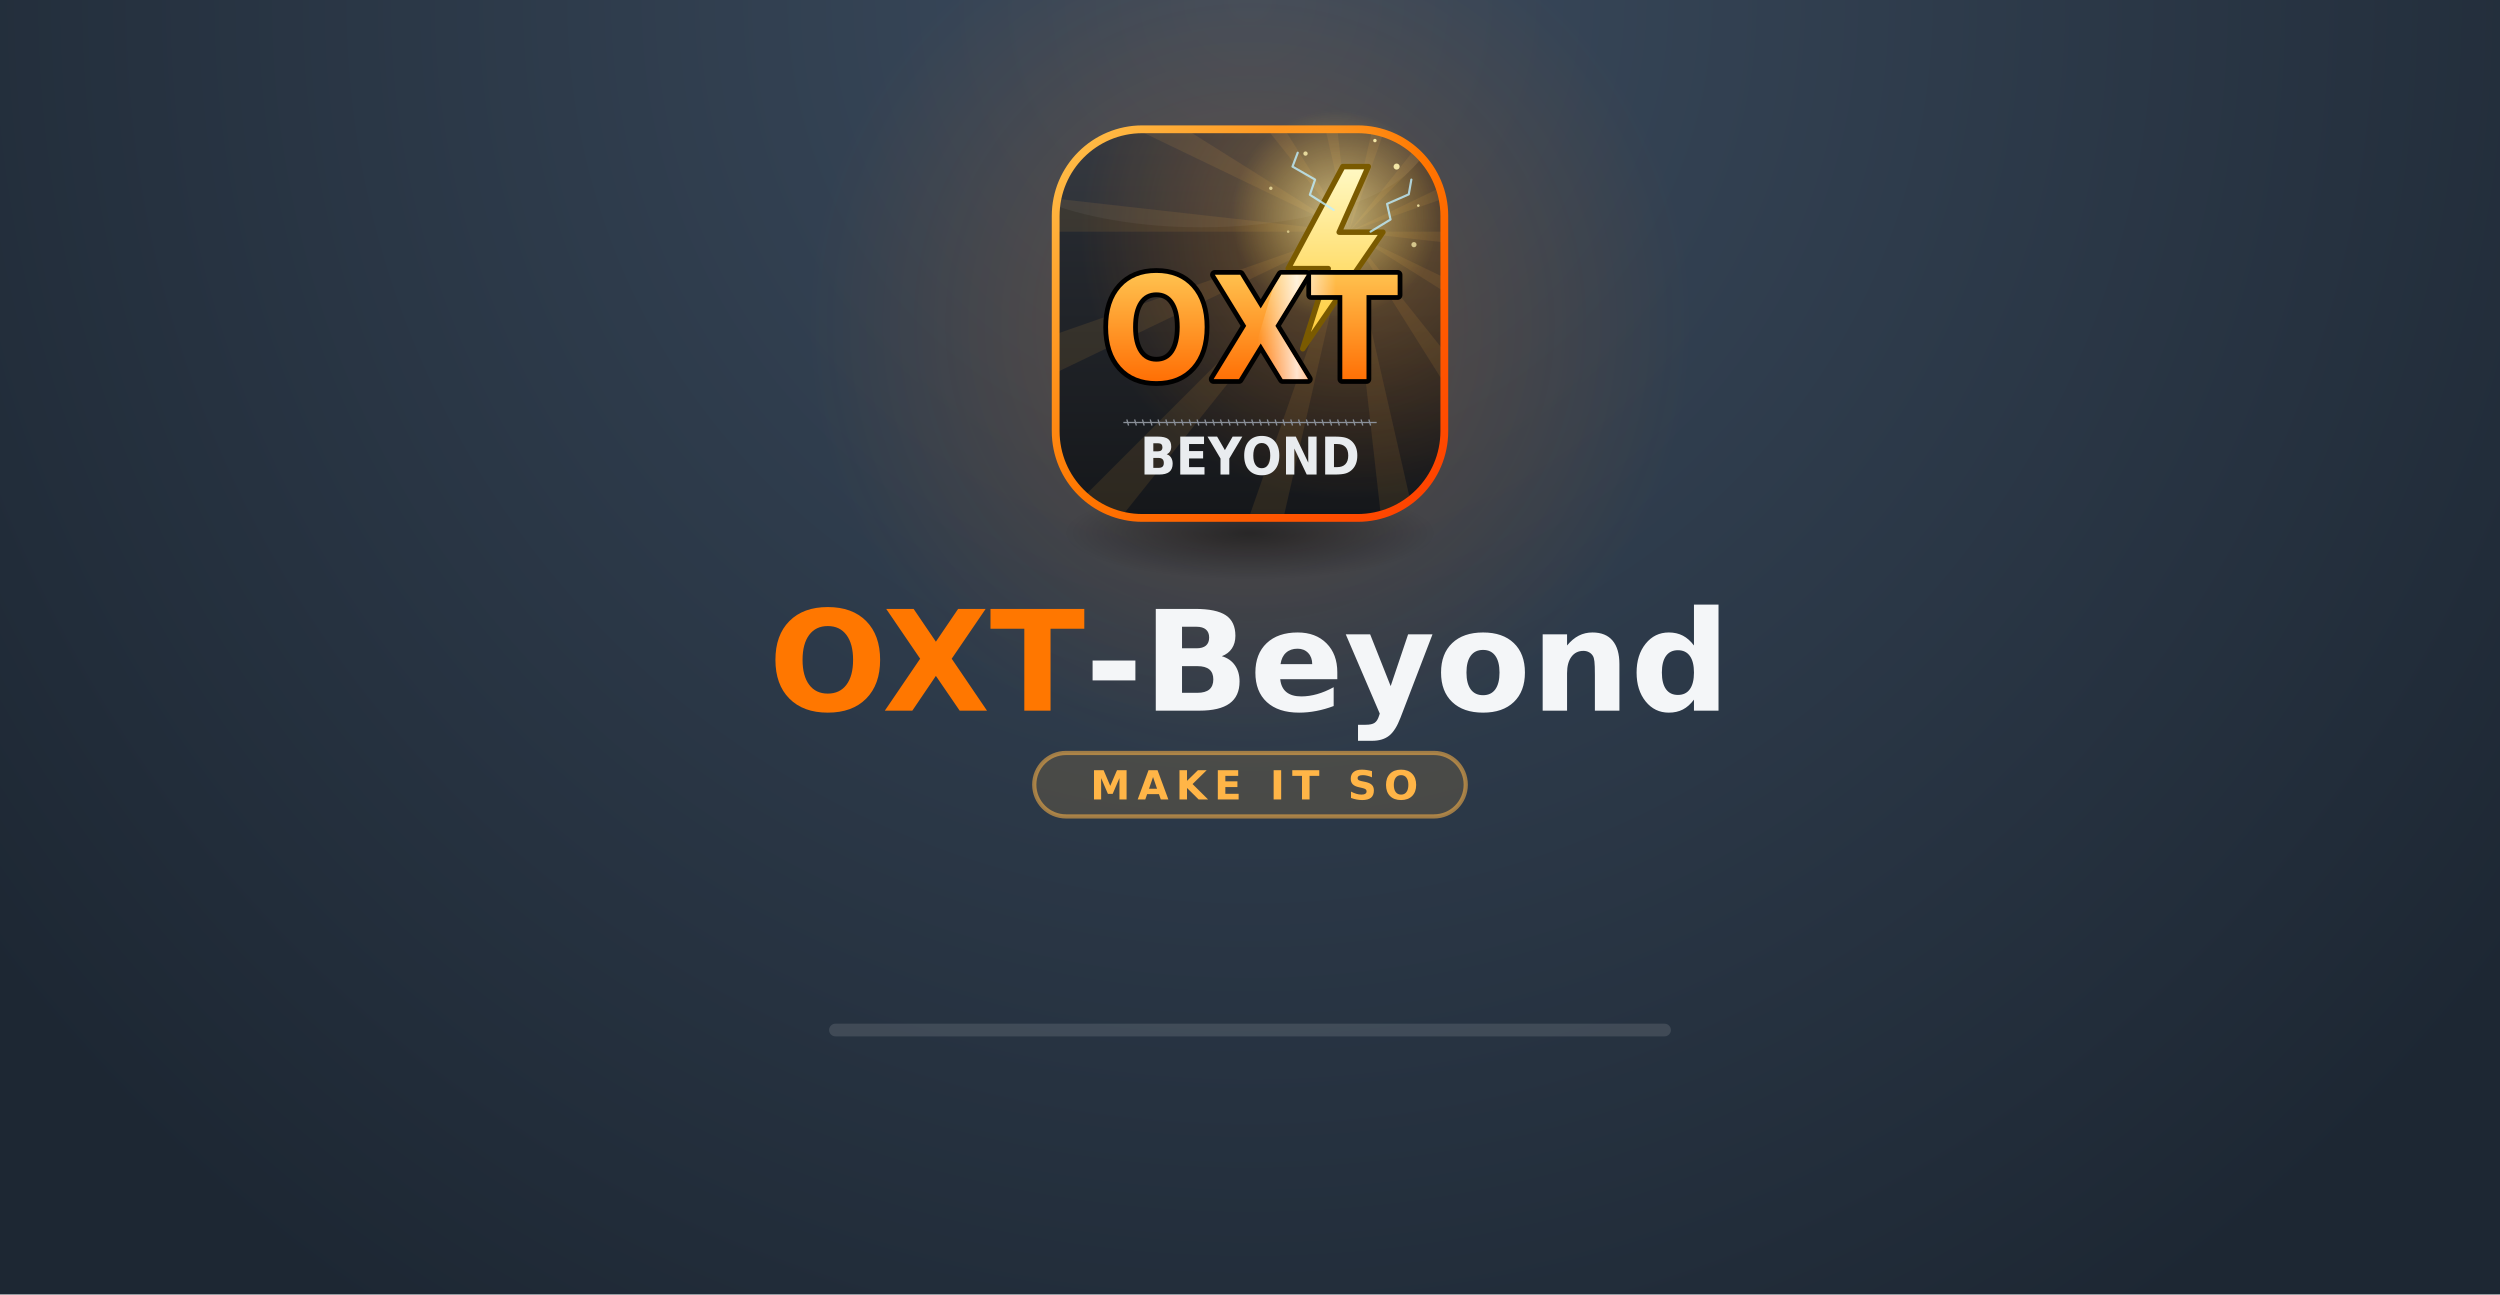
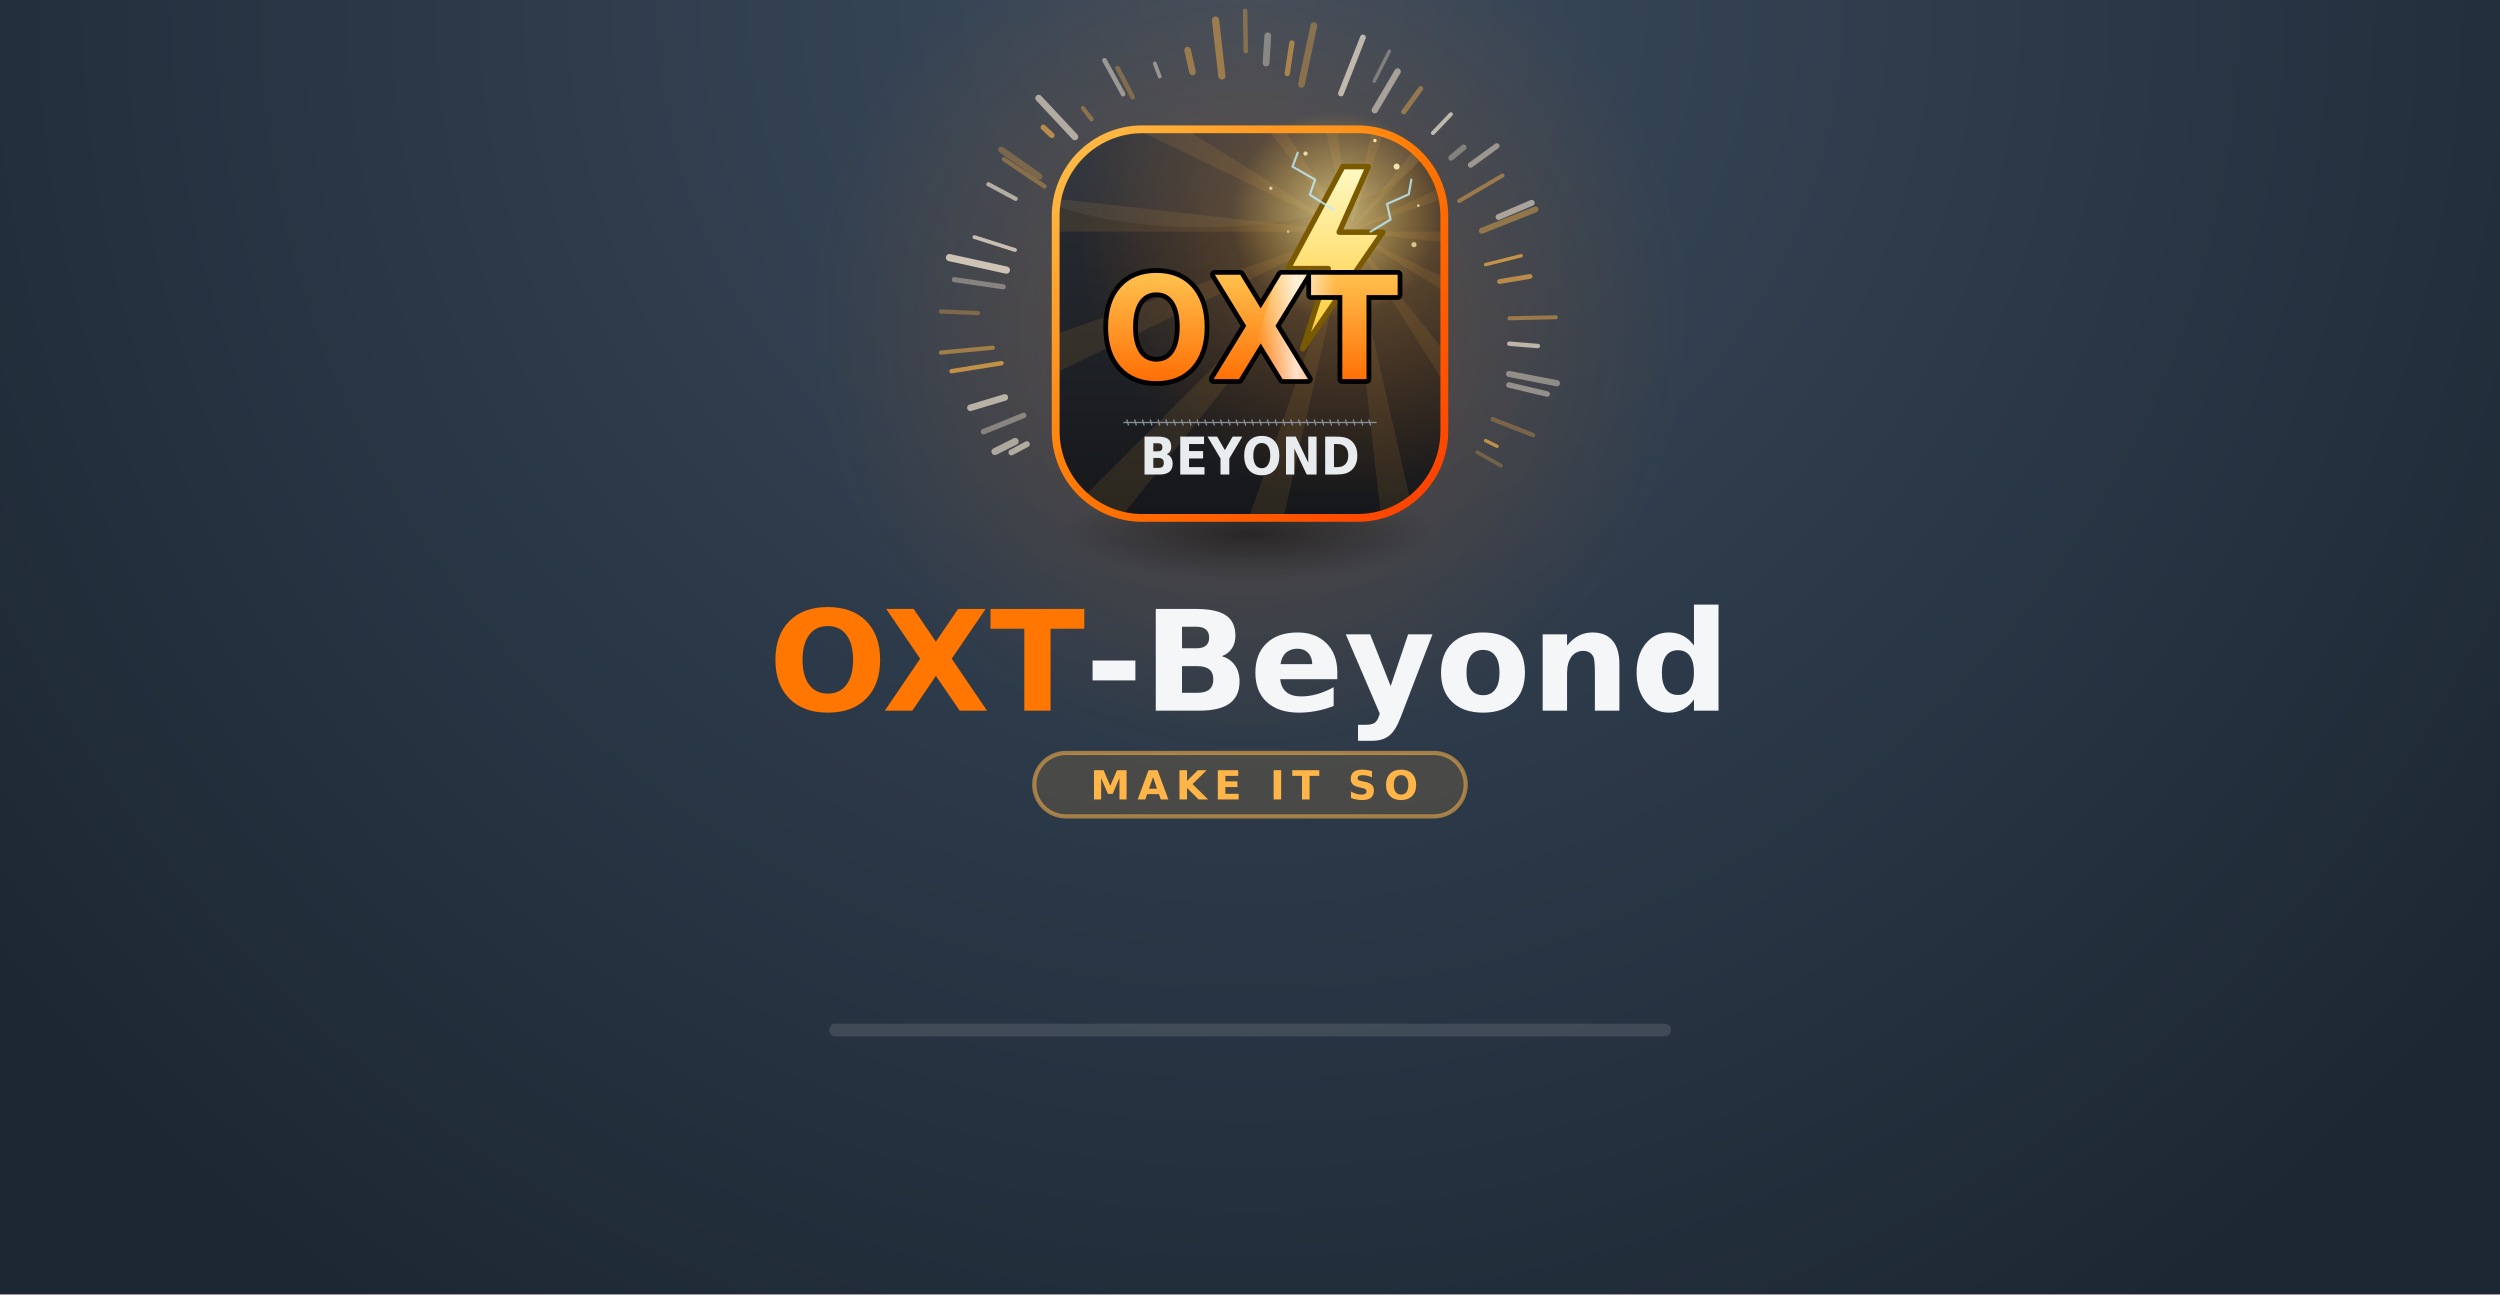
<svg xmlns="http://www.w3.org/2000/svg" width="1182" height="612" viewBox="0 0 1182 612">
  <defs>
    <radialGradient id="desk" gradientUnits="userSpaceOnUse" cx="591" cy="0" r="1000">
      <stop offset="0" stop-color="#3B4B5E" />
      <stop offset="0.75" stop-color="#1D2733" />
    </radialGradient>
    <radialGradient id="warm" cx="0.5" cy="0.5" r="0.5">
      <stop offset="0" stop-color="#FF7700" stop-opacity="0.22" />
      <stop offset="1" stop-color="#FF7700" stop-opacity="0" />
    </radialGradient>
    <radialGradient id="drop" cx="0.5" cy="0.5" r="0.5">
      <stop offset="0" stop-color="#000" stop-opacity="0.45" />
      <stop offset="1" stop-color="#000" stop-opacity="0" />
    </radialGradient>
  </defs>
  <rect width="1182" height="612" fill="url(#desk)" />
  <circle cx="591" cy="153" r="210" fill="url(#warm)" />
+   <path d="M713.6 162.5 L727.1 163.6" stroke="#F3E7D3" stroke-opacity="0.69" stroke-width="2.1" stroke-linecap="round" />
+   <path d="M713.5 176.8 L736.1 181.2" stroke="#F3E7D3" stroke-opacity="0.45" stroke-width="2.9" stroke-linecap="round" />
+   <path d="M713.4 182.0 L731.5 186.3" stroke="#F3E7D3" stroke-opacity="0.47" stroke-width="2.6" stroke-linecap="round" />
+   <path d="M705.7 198.2 L724.8 205.7" stroke="#E3A548" stroke-opacity="0.34" stroke-width="2.1" stroke-linecap="round" />
+   <path d="M702.4 208.3 L707.8 211.0" stroke="#E3A548" stroke-opacity="0.78" stroke-width="1.6" stroke-linecap="round" />
+   <path d="M698.4 213.8 L709.7 220.2" stroke="#E3A548" stroke-opacity="0.32" stroke-width="1.7" stroke-linecap="round" />
+   <path d="M485.5 210.0 L478.2 213.9" stroke="#F3E7D3" stroke-opacity="0.63" stroke-width="2.8" stroke-linecap="round" />
+   <path d="M480.0 208.7 L470.4 213.5" stroke="#F3E7D3" stroke-opacity="0.61" stroke-width="3.3" stroke-linecap="round" />
+   <path d="M484.0 196.4 L465.0 204.1" stroke="#F3E7D3" stroke-opacity="0.39" stroke-width="2.6" stroke-linecap="round" />
+   <path d="M475.1 187.9 L458.8 192.8" stroke="#F3E7D3" stroke-opacity="0.67" stroke-width="3.1" stroke-linecap="round" />
+   <path d="M473.5 171.7 L449.9 175.5" stroke="#E3A548" stroke-opacity="0.79" stroke-width="2.1" stroke-linecap="round" />
+   <path d="M469.4 164.4 L444.9 166.7" stroke="#E3A548" stroke-opacity="0.58" stroke-width="2.0" stroke-linecap="round" />
+   <path d="M462.4 148.0 L444.9 147.3" stroke="#E3A548" stroke-opacity="0.37" stroke-width="2.0" stroke-linecap="round" />
+   <path d="M474.3 135.6 L451.2 132.2" stroke="#F3E7D3" stroke-opacity="0.38" stroke-width="2.4" stroke-linecap="round" />
+   <path d="M475.8 127.7 L448.9 121.8" stroke="#F3E7D3" stroke-opacity="0.78" stroke-width="3.4" stroke-linecap="round" />
+   <path d="M479.9 118.2 L460.7 112.1" stroke="#F3E7D3" stroke-opacity="0.75" stroke-width="1.8" stroke-linecap="round" />
+   <path d="M480.2 94.0 L467.3 87.1" stroke="#F3E7D3" stroke-opacity="0.63" stroke-width="2.0" stroke-linecap="round" />
+   <path d="M493.8 88.1 L474.7 75.3" stroke="#E3A548" stroke-opacity="0.42" stroke-width="2.1" stroke-linecap="round" />
+   <path d="M491.4 83.4 L473.4 70.8" stroke="#E3A548" stroke-opacity="0.33" stroke-width="3.0" stroke-linecap="round" />
+   <path d="M497.3 64.0 L493.3 60.2" stroke="#E3A548" stroke-opacity="0.72" stroke-width="2.6" stroke-linecap="round" />
+   <path d="M508.2 64.7 L491.1 46.4" stroke="#F3E7D3" stroke-opacity="0.62" stroke-width="3.2" stroke-linecap="round" />
+   <path d="M516.1 56.4 L512.0 51.1" stroke="#E3A548" stroke-opacity="0.44" stroke-width="2.0" stroke-linecap="round" />
+   <path d="M531.0 44.5 L522.2 28.5" stroke="#F3E7D3" stroke-opacity="0.50" stroke-width="2.2" stroke-linecap="round" />
+   <path d="M535.5 45.9 L528.4 32.2" stroke="#E3A548" stroke-opacity="0.36" stroke-width="2.2" stroke-linecap="round" />
+   <path d="M548.3 36.2 L546.0 30.0" stroke="#F3E7D3" stroke-opacity="0.47" stroke-width="1.8" stroke-linecap="round" />
+   <path d="M563.8 34.0 L561.5 23.7" stroke="#E3A548" stroke-opacity="0.53" stroke-width="3.1" stroke-linecap="round" />
+   <path d="M577.7 35.9 L574.7 9.5" stroke="#E3A548" stroke-opacity="0.54" stroke-width="3.4" stroke-linecap="round" />
+   <path d="M589.0 24.2 L588.7 5.1" stroke="#E3A548" stroke-opacity="0.40" stroke-width="2.1" stroke-linecap="round" />
+   <path d="M598.6 29.8 L599.4 16.9" stroke="#F3E7D3" stroke-opacity="0.38" stroke-width="3.2" stroke-linecap="round" />
+   <path d="M608.6 34.8 L610.8 20.3" stroke="#E3A548" stroke-opacity="0.61" stroke-width="2.5" stroke-linecap="round" />
+   <path d="M615.3 39.9 L621.2 12.1" stroke="#E3A548" stroke-opacity="0.41" stroke-width="3.2" stroke-linecap="round" />
+   <path d="M634.0 44.2 L644.4 17.7" stroke="#F3E7D3" stroke-opacity="0.70" stroke-width="2.7" stroke-linecap="round" />
+   <path d="M649.7 38.4 L656.9 24.2" stroke="#F3E7D3" stroke-opacity="0.34" stroke-width="1.6" stroke-linecap="round" />
+   <path d="M650.0 52.1 L660.8 33.8" stroke="#F3E7D3" stroke-opacity="0.55" stroke-width="3.0" stroke-linecap="round" />
+   <path d="M663.7 52.9 L671.7 41.9" stroke="#E3A548" stroke-opacity="0.50" stroke-width="2.4" stroke-linecap="round" />
+   <path d="M677.5 62.9 L686.0 54.0" stroke="#F3E7D3" stroke-opacity="0.70" stroke-width="1.9" stroke-linecap="round" />
+   <path d="M686.1 74.6 L692.0 69.7" stroke="#F3E7D3" stroke-opacity="0.35" stroke-width="2.7" stroke-linecap="round" />
+   <path d="M695.3 78.0 L707.7 69.0" stroke="#F3E7D3" stroke-opacity="0.50" stroke-width="2.6" stroke-linecap="round" />
+   <path d="M689.9 95.0 L710.4 83.0" stroke="#E3A548" stroke-opacity="0.54" stroke-width="1.9" stroke-linecap="round" />
+   <path d="M708.5 102.6 L724.2 95.9" stroke="#F3E7D3" stroke-opacity="0.58" stroke-width="2.8" stroke-linecap="round" />
+   <path d="M700.6 109.1 L726.0 99.0" stroke="#E3A548" stroke-opacity="0.49" stroke-width="2.8" stroke-linecap="round" />
+   <path d="M702.4 125.1 L719.2 120.9" stroke="#E3A548" stroke-opacity="0.81" stroke-width="1.6" stroke-linecap="round" />
+   <path d="M709.0 133.1 L723.4 130.7" stroke="#E3A548" stroke-opacity="0.72" stroke-width="2.3" stroke-linecap="round" />
+   <path d="M713.7 150.5 L735.6 150.0" stroke="#E3A548" stroke-opacity="0.54" stroke-width="1.9" stroke-linecap="round" />
  <ellipse cx="591" cy="252" rx="88.2" ry="22" fill="url(#drop)" />
  <svg x="486" y="48" width="210" height="210" viewBox="0 0 1024 1024">
    <style>
.tile { fill: url(#tile-fade); }
.rim { fill: none; stroke: url(#rim.fire); stroke-width: 18; }
.bolt { fill: url(#bolt.gold); stroke: #7A5A00; stroke-width: 3; stroke-linejoin: round; }
.outline { fill: #000000; stroke: #000000; stroke-width: 22; stroke-linejoin: round; }
.oxt { fill: url(#oxt-flame); }
.arc { fill: none; stroke: #BFEFFF; stroke-width: 5; stroke-linejoin: round; stroke-linecap: round; }
.tick { stroke: #8A9099; stroke-width: 3; }
.beyond { fill: #E9ECEF; }
</style>
    <defs>
      <linearGradient id="tile-fade" x1="0" y1="0" x2="0" y2="1">
        <stop offset="0" stop-color="#2B2F36" />
        <stop offset="1" stop-color="#15171A" />
      </linearGradient>
      <linearGradient id="rim.fire" gradientUnits="userSpaceOnUse" x1="64" y1="64" x2="960" y2="960">
        <stop offset="0" stop-color="#FFC24D" />
        <stop offset="0.5" stop-color="#FF7700" />
        <stop offset="1" stop-color="#FF3D00" />
      </linearGradient>
      <linearGradient id="bolt.gold" x1="0" y1="0" x2="0" y2="1">
        <stop offset="0" stop-color="#FFF9C4" />
        <stop offset="1" stop-color="#FFC92E" />
      </linearGradient>
      <linearGradient id="oxt-flame" gradientUnits="userSpaceOnUse" x1="0" y1="400" x2="0" y2="660">
        <stop offset="0" stop-color="#FFC04D" />
        <stop offset="1" stop-color="#FF6A00" />
      </linearGradient>
      <linearGradient id="shine-1" gradientUnits="userSpaceOnUse" x1="-90" y1="0" x2="90" y2="0">
        <stop offset="0" stop-color="#FFFFFF" stop-opacity="0" />
        <stop offset="0.5" stop-color="#FFFFFF" />
        <stop offset="1" stop-color="#FFFFFF" stop-opacity="0" />
      </linearGradient>
      <radialGradient id="glow-1" gradientUnits="userSpaceOnUse" cx="740" cy="300" r="620">
        <stop offset="0" stop-color="#FFB347" />
        <stop offset="1" stop-color="#FF7700" stop-opacity="0" />
      </radialGradient>
      <radialGradient id="halo-1" gradientUnits="userSpaceOnUse" cx="710" cy="260" r="240">
        <stop offset="0" stop-color="#FFF4B0" />
        <stop offset="1" stop-color="#FFD24D" stop-opacity="0" />
      </radialGradient>
      <clipPath id="tile.edge">
        <rect x="64" y="64" width="896" height="896" rx="200" />
      </clipPath>
      <clipPath id="oxt.letters">
        <path d="M296.1 440Q270.6 440 256.5 461Q242.5 481.9 242.5 520Q242.5 557.8 256.5 578.8Q270.6 599.7 296.1 599.7Q321.8 599.7 335.9 578.8Q349.9 557.8 349.9 520Q349.9 481.9 335.9 461Q321.8 440 296.1 440ZM296.1 395.1Q348.3 395.1 377.9 428.3Q407.5 461.5 407.5 520Q407.5 578.3 377.9 611.5Q348.3 644.7 296.1 644.7Q244.1 644.7 214.4 611.5Q184.8 578.3 184.8 520Q184.8 461.5 214.4 428.3Q244.1 395.1 296.1 395.1Z M570.4 517.2 645.5 640H587.3L536.7 557.8L486.5 640H428.1L503.2 517.2L431 399.4H489.3L536.7 476.9L584 399.4H642.6Z M652.9 399.4H852.4V446.3H780.6V640H724.8V446.3H652.9Z" />
      </clipPath>
    </defs>
    <rect class="tile" x="64" y="64" width="896" height="896" rx="200" />
    <g clip-path="url(#tile.edge)">
      <g opacity="0.1" transform="rotate(0 740 300)">
        <polygon points="740,300 1840,300 1833,423" fill="#FFB347" />
        <polygon points="740,300 1731,777 1671,885" fill="#FFB347" />
        <polygon points="740,300 1426,1160 1325,1231" fill="#FFB347" />
        <polygon points="740,300 985,1372 863,1393" fill="#FFB347" />
        <polygon points="740,300 495,1372 377,1338" fill="#FFB347" />
        <polygon points="740,300 54,1160 -38,1078" fill="#FFB347" />
        <polygon points="740,300 -251,777 -298,663" fill="#FFB347" />
        <polygon points="740,300 -360,300 -353,177" fill="#FFB347" />
        <polygon points="740,300 -251,-177 -191,-285" fill="#FFB347" />
        <polygon points="740,300 54,-560 155,-631" fill="#FFB347" />
        <polygon points="740,300 495,-772 617,-793" fill="#FFB347" />
        <polygon points="740,300 985,-772 1103,-738" fill="#FFB347" />
        <polygon points="740,300 1426,-560 1518,-478" fill="#FFB347" />
        <polygon points="740,300 1731,-177 1778,-63" fill="#FFB347" />
      </g>
      <rect x="64" y="64" width="896" height="896" fill="url(#glow-1)" opacity="0.34" />
      <ellipse cx="400" cy="80" rx="520" ry="210" fill="#FFFFFF" opacity="0.05" />
    </g>
    <rect class="rim" fill="none" stroke="#FF7700" stroke-width="18" x="64" y="64" width="896" height="896" rx="200" />
    <circle cx="710" cy="260" r="240" fill="url(#halo-1)" opacity="0.6" />
    <g transform="translate(600,150) scale(4.2)">
      <path class="bolt" fill="#FFE14D" stroke="#7A5A00" stroke-width="3" d="M30 0 L0 56 H22 L8 100 L52 36 H28 L44 0 Z" />
    </g>
    <polyline class="arc" stroke="#BFEFFF" stroke-width="5" fill="none" opacity="0.8" points="705,250 650,215 662,180 610,150 622,118" />
    <polyline class="arc" stroke="#BFEFFF" stroke-width="5" fill="none" opacity="0.8" points="790,300 836,272 828,236 878,214 884,180" />
    <path class="outline" fill="#000000" stroke="#000000" stroke-width="22" stroke-linejoin="round" d="M296.1 440Q270.6 440 256.5 461Q242.5 481.9 242.5 520Q242.5 557.8 256.5 578.8Q270.6 599.7 296.1 599.7Q321.8 599.7 335.9 578.8Q349.9 557.8 349.9 520Q349.9 481.9 335.9 461Q321.8 440 296.1 440ZM296.1 395.1Q348.3 395.1 377.9 428.3Q407.5 461.5 407.5 520Q407.5 578.3 377.9 611.5Q348.3 644.7 296.1 644.7Q244.1 644.7 214.4 611.5Q184.8 578.3 184.8 520Q184.8 461.5 214.4 428.3Q244.1 395.1 296.1 395.1Z" />
    <path class="outline" fill="#000000" stroke="#000000" stroke-width="22" stroke-linejoin="round" d="M570.4 517.2 645.5 640H587.3L536.7 557.8L486.5 640H428.1L503.2 517.2L431 399.4H489.3L536.7 476.9L584 399.4H642.6Z" />
    <path class="outline" fill="#000000" stroke="#000000" stroke-width="22" stroke-linejoin="round" d="M652.9 399.4H852.4V446.3H780.6V640H724.8V446.3H652.9Z" />
    <path class="oxt" fill="#FF7700" d="M296.1 440Q270.6 440 256.5 461Q242.5 481.9 242.5 520Q242.5 557.8 256.5 578.8Q270.6 599.7 296.1 599.7Q321.8 599.7 335.9 578.8Q349.9 557.8 349.9 520Q349.9 481.9 335.9 461Q321.8 440 296.1 440ZM296.1 395.1Q348.3 395.1 377.9 428.3Q407.5 461.5 407.5 520Q407.5 578.3 377.9 611.5Q348.3 644.7 296.1 644.7Q244.1 644.7 214.4 611.5Q184.8 578.3 184.8 520Q184.8 461.5 214.4 428.3Q244.1 395.1 296.1 395.1Z" />
    <path class="oxt" fill="#FF7700" d="M570.4 517.2 645.5 640H587.3L536.7 557.8L486.5 640H428.1L503.2 517.2L431 399.4H489.3L536.7 476.9L584 399.4H642.6Z" />
    <path class="oxt" fill="#FF7700" d="M652.9 399.4H852.4V446.3H780.6V640H724.8V446.3H652.9Z" />
    <g clip-path="url(#oxt.letters)">
      <polygon transform="translate(620 0)" points="-40,380 130,380 40,680 -130,680" fill="url(#shine-1)" opacity="0.8" />
    </g>
    <path class="tick" stroke="#8A9099" stroke-width="3" d="M220 740 H804" />
    <path class="tick" stroke="#8A9099" stroke-width="3" d="M228 733 L232 747" />
    <path class="tick" stroke="#8A9099" stroke-width="3" d="M246 733 L250 747" />
    <path class="tick" stroke="#8A9099" stroke-width="3" d="M264 733 L268 747" />
    <path class="tick" stroke="#8A9099" stroke-width="3" d="M282 733 L286 747" />
    <path class="tick" stroke="#8A9099" stroke-width="3" d="M300 733 L304 747" />
    <path class="tick" stroke="#8A9099" stroke-width="3" d="M318 733 L322 747" />
    <path class="tick" stroke="#8A9099" stroke-width="3" d="M336 733 L340 747" />
    <path class="tick" stroke="#8A9099" stroke-width="3" d="M354 733 L358 747" />
    <path class="tick" stroke="#8A9099" stroke-width="3" d="M372 733 L376 747" />
    <path class="tick" stroke="#8A9099" stroke-width="3" d="M390 733 L394 747" />
    <path class="tick" stroke="#8A9099" stroke-width="3" d="M408 733 L412 747" />
    <path class="tick" stroke="#8A9099" stroke-width="3" d="M426 733 L430 747" />
    <path class="tick" stroke="#8A9099" stroke-width="3" d="M444 733 L448 747" />
    <path class="tick" stroke="#8A9099" stroke-width="3" d="M462 733 L466 747" />
    <path class="tick" stroke="#8A9099" stroke-width="3" d="M480 733 L484 747" />
    <path class="tick" stroke="#8A9099" stroke-width="3" d="M498 733 L502 747" />
    <path class="tick" stroke="#8A9099" stroke-width="3" d="M516 733 L520 747" />
    <path class="tick" stroke="#8A9099" stroke-width="3" d="M534 733 L538 747" />
    <path class="tick" stroke="#8A9099" stroke-width="3" d="M552 733 L556 747" />
    <path class="tick" stroke="#8A9099" stroke-width="3" d="M570 733 L574 747" />
    <path class="tick" stroke="#8A9099" stroke-width="3" d="M588 733 L592 747" />
    <path class="tick" stroke="#8A9099" stroke-width="3" d="M606 733 L610 747" />
    <path class="tick" stroke="#8A9099" stroke-width="3" d="M624 733 L628 747" />
    <path class="tick" stroke="#8A9099" stroke-width="3" d="M642 733 L646 747" />
    <path class="tick" stroke="#8A9099" stroke-width="3" d="M660 733 L664 747" />
    <path class="tick" stroke="#8A9099" stroke-width="3" d="M678 733 L682 747" />
    <path class="tick" stroke="#8A9099" stroke-width="3" d="M696 733 L700 747" />
    <path class="tick" stroke="#8A9099" stroke-width="3" d="M714 733 L718 747" />
    <path class="tick" stroke="#8A9099" stroke-width="3" d="M732 733 L736 747" />
    <path class="tick" stroke="#8A9099" stroke-width="3" d="M750 733 L754 747" />
    <path class="tick" stroke="#8A9099" stroke-width="3" d="M768 733 L772 747" />
    <path class="tick" stroke="#8A9099" stroke-width="3" d="M786 733 L790 747" />
    <path class="beyond" fill="#E9ECEF" d="M300.4 806.4Q305.2 806.4 307.7 804Q310.1 801.7 310.1 797.1Q310.1 792.6 307.7 790.2Q305.2 787.9 300.4 787.9H289.1V806.4ZM301.1 844.6Q307.2 844.6 310.3 841.8Q313.3 838.9 313.3 833.1Q313.3 827.4 310.3 824.6Q307.2 821.7 301.1 821.7H289.1V844.6ZM319.9 813.2Q326.5 815.3 330.1 821Q333.7 826.7 333.7 834.9Q333.7 847.6 326 853.8Q318.3 860 302.5 860H268.8V772.5H299.3Q315.7 772.5 323.1 778Q330.4 783.5 330.4 795.7Q330.4 802.1 327.7 806.5Q325.1 811 319.9 813.2Z" />
    <path class="beyond" fill="#E9ECEF" d="M351.2 772.5H406V789.6H371.5V805.9H403.9V822.9H371.5V842.9H407.1V860H351.2Z" />
    <path class="beyond" fill="#E9ECEF" d="M414 772.5H436.2L454.1 803.7L472 772.5H494.3L464.3 823.1V860H444V823.1Z" />
    <path class="beyond" fill="#E9ECEF" d="M539.1 787.3Q529.8 787.3 524.7 794.9Q519.6 802.5 519.6 816.3Q519.6 830.1 524.7 837.7Q529.8 845.4 539.1 845.4Q548.4 845.4 553.6 837.7Q558.7 830.1 558.7 816.3Q558.7 802.5 553.6 794.9Q548.4 787.3 539.1 787.3ZM539.1 770.9Q558.1 770.9 568.8 783Q579.6 795.1 579.6 816.3Q579.6 837.6 568.8 849.6Q558.1 861.7 539.1 861.7Q520.2 861.7 509.4 849.6Q498.6 837.6 498.6 816.3Q498.6 795.1 509.4 783Q520.2 770.9 539.1 770.9Z" />
    <path class="beyond" fill="#E9ECEF" d="M595 772.5H617.6L646.3 832.5V772.5H665.5V860H642.8L614.2 800V860H595Z" />
    <path class="beyond" fill="#E9ECEF" d="M705.6 789.6V842.9H712.9Q725.4 842.9 731.9 836.1Q738.5 829.2 738.5 816.2Q738.5 803.2 732 796.4Q725.4 789.6 712.9 789.6ZM685.3 772.5H706.7Q724.7 772.5 733.5 775.4Q742.2 778.2 748.5 785Q754.1 790.9 756.7 798.7Q759.4 806.4 759.4 816.2Q759.4 826.1 756.7 833.8Q754.1 841.6 748.5 847.5Q742.2 854.3 733.3 857.2Q724.5 860 706.7 860H685.3Z" />
    <circle cx="850" cy="150" r="7" fill="#FFF4B0" opacity="0.9" />
    <circle cx="640" cy="120" r="5" fill="#FFF4B0" opacity="0.8" />
    <circle cx="890" cy="330" r="6" fill="#FFF4B0" opacity="0.7" />
    <circle cx="560" cy="200" r="4" fill="#FFF4B0" opacity="0.7" />
    <circle cx="800" cy="90" r="4" fill="#FFF4B0" opacity="0.9" />
    <circle cx="900" cy="240" r="3" fill="#FFF4B0" opacity="0.8" />
    <circle cx="600" cy="300" r="3" fill="#FFF4B0" opacity="0.6" />
  </svg>
  <text x="513" y="336" text-anchor="end" font-family="DejaVu Sans" font-weight="bold" font-size="66" fill="#FF7700">OXT</text>
  <text x="513" y="336" font-family="DejaVu Sans" font-weight="bold" font-size="66" fill="#F4F6F8">-Beyond</text>
  <rect x="489" y="356" width="204" height="30" rx="15" fill="#FFB547" fill-opacity="0.14" stroke="#FFB547" stroke-opacity="0.55" stroke-width="2" />
  <text x="593" y="378" text-anchor="middle" font-family="DejaVu Sans" font-weight="bold" font-size="19" letter-spacing="3.4" fill="#FFB547">MAKE IT SO</text>
  <rect x="392" y="484" width="398" height="6" rx="3" fill="#FFFFFF" fill-opacity="0.12" />
</svg>
